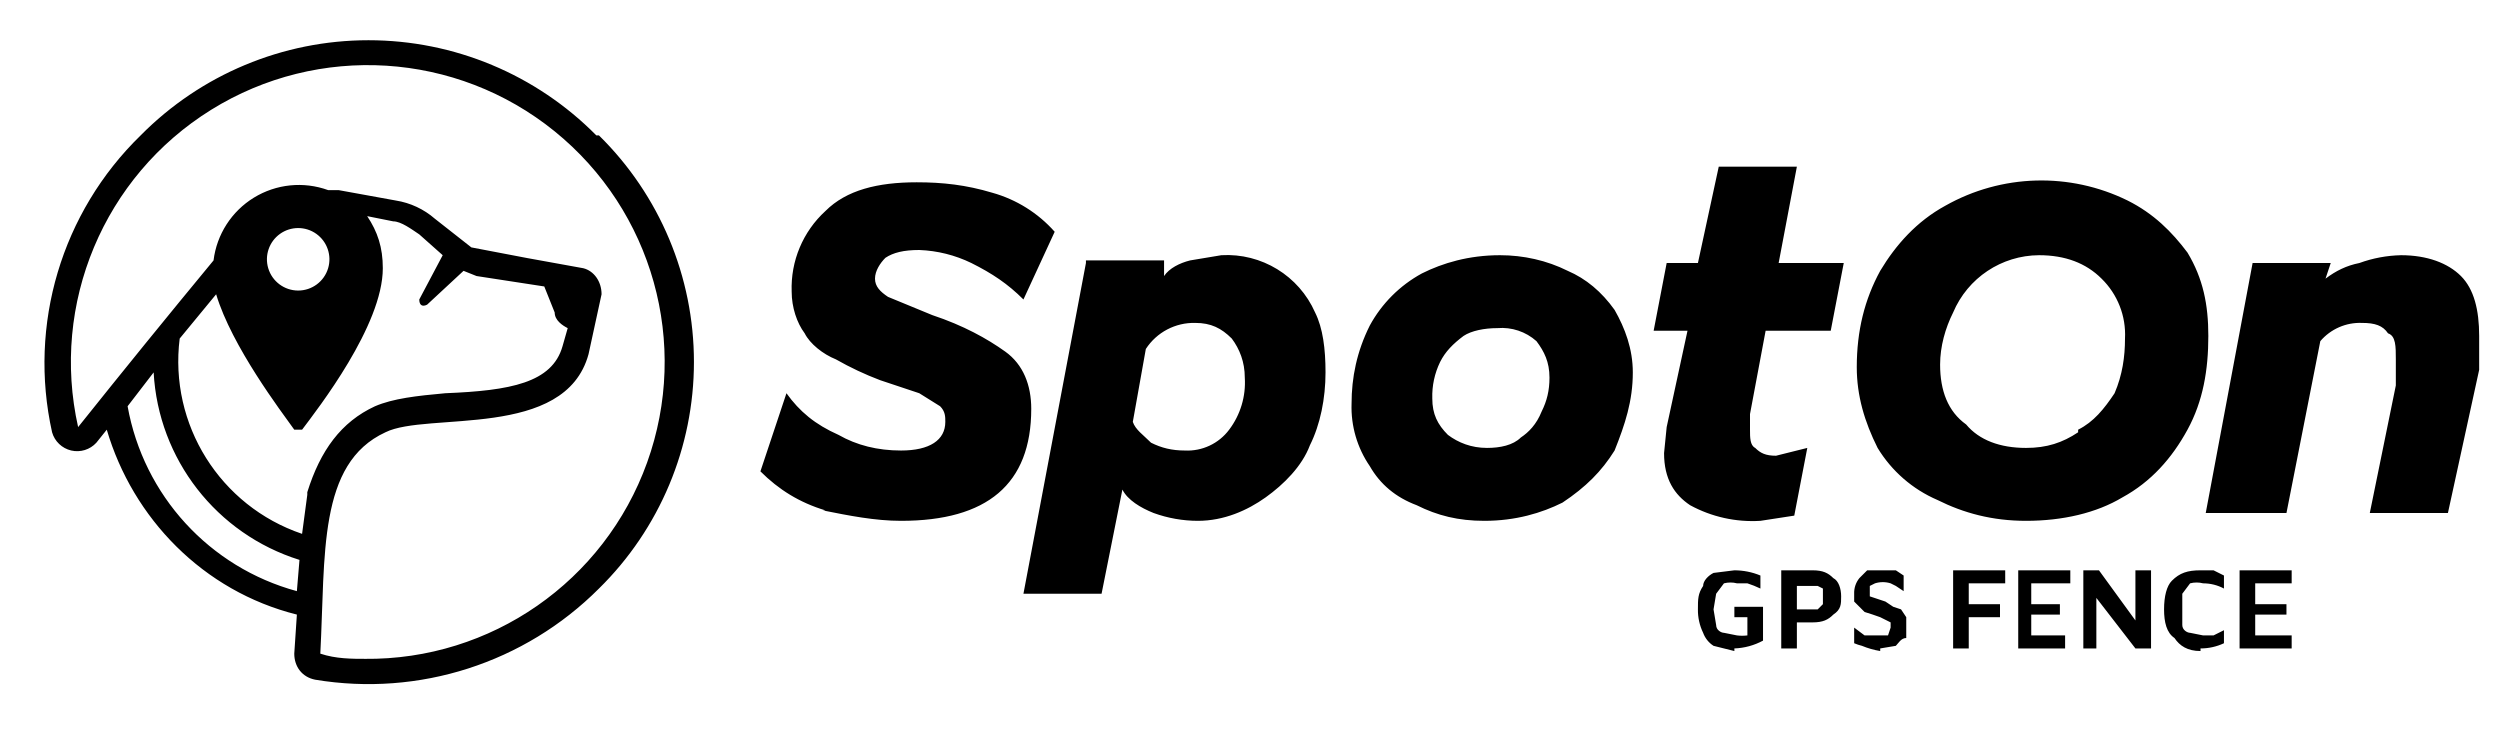
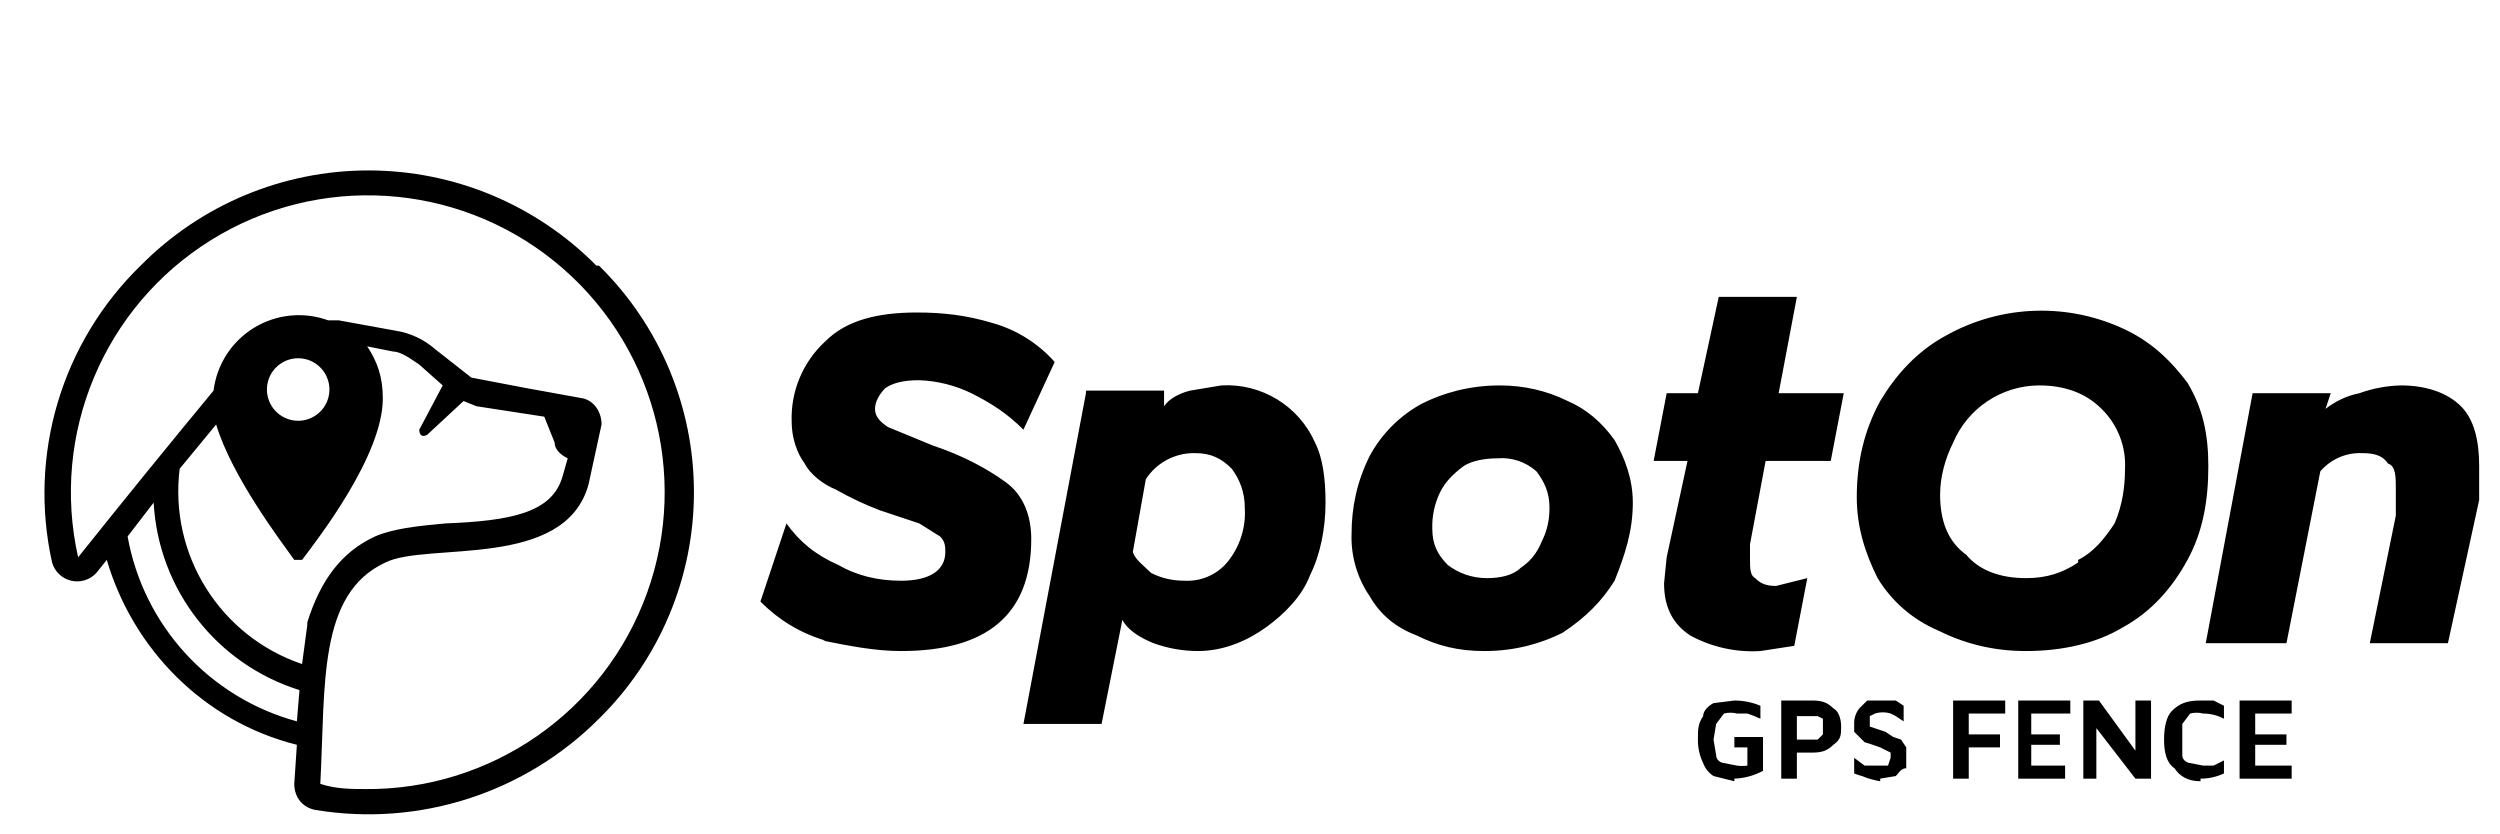
- <svg xmlns="http://www.w3.org/2000/svg" width="96" height="28" viewBox="0 0 96 28" aria-labelledby="spoton-logo-title" role="img">
+ <svg xmlns="http://www.w3.org/2000/svg" height="32" viewBox="0 -5 96 32" aria-labelledby="spoton-logo-title" role="img">
  <path d="M14.1 25.3c-.6 0-1.2 0-1.8-.2.2-3.8-.1-7.3 2.5-8.5 1.6-.8 6.9.3 7.8-3l.5-2.3c0-.5-.3-.9-.7-1a231.7 231.7 0 0 1-4.3-.8l-1.4-1.1a3 3 0 0 0-1.5-.7L13 7.3h-.4A3.3 3.3 0 0 0 8.2 10 490 490 0 0 0 3 16.4a11.4 11.4 0 1 1 11 8.9Zm-3.8-15a1.2 1.2 0 1 1 2.3 0 1.2 1.2 0 0 1-2.3 0Zm1.5 8.7-.2 1.5A7 7 0 0 1 6.9 13l1.4-1.7c.6 2 2.5 4.5 3 5.2h.3c.6-.8 3.1-4 3.1-6.2 0-.8-.2-1.4-.6-2l1 .2c.3 0 .7.3 1 .5l.9.8-.9 1.7c0 .2.1.3.3.2l1.4-1.3.5.2 2.6.4.4 1c0 .3.3.5.5.6l-.2.7c-.4 1.4-2 1.7-4.5 1.8-1.1.1-2 .2-2.7.5-1.3.6-2.1 1.7-2.6 3.3Zm-.4 3.7a9 9 0 0 1-6.5-7.1l1-1.3a8 8 0 0 0 5.6 7.2l-.1 1.2ZM22.9 5.2a12.3 12.3 0 0 0-17.5 0A12.2 12.2 0 0 0 2 16.6a1 1 0 0 0 1.7.4l.4-.5c1 3.4 3.7 6.2 7.3 7.1l-.1 1.5c0 .5.3.9.8 1A12.5 12.5 0 0 0 23 22.6a12.2 12.2 0 0 0 0-17.4Zm8.8 14.4c-1-.3-1.8-.8-2.5-1.5l1-3c.5.7 1.1 1.2 2 1.6.7.4 1.5.6 2.4.6 1.1 0 1.7-.4 1.7-1.1 0-.2 0-.4-.2-.6l-.8-.5-1.5-.5a12 12 0 0 1-1.7-.8c-.5-.2-1-.6-1.2-1-.3-.4-.5-1-.5-1.6a4 4 0 0 1 1.3-3.1c.8-.8 2-1.1 3.5-1.1 1 0 1.9.1 2.9.4a5 5 0 0 1 2.4 1.5l-1.2 2.6c-.6-.6-1.2-1-2-1.4a5 5 0 0 0-2-.5c-.6 0-1 .1-1.3.3-.2.2-.4.5-.4.8 0 .3.2.5.5.7l1.7.7c1.2.4 2.1.9 2.8 1.4.7.5 1 1.3 1 2.2 0 2.9-1.7 4.3-5 4.3-1 0-2-.2-3-.4Zm15.5-3.1a3 3 0 0 0 .6-2c0-.6-.2-1.1-.5-1.5-.4-.4-.8-.6-1.4-.6a2.2 2.2 0 0 0-1.9 1l-.5 2.8c.1.3.4.5.7.8.4.2.8.3 1.3.3a2 2 0 0 0 1.7-.8ZM41.7 10h3v.6c.2-.3.6-.5 1-.6l1.2-.2a3.7 3.7 0 0 1 3.6 2.2c.3.6.4 1.4.4 2.3 0 1-.2 2-.6 2.8-.3.8-1 1.5-1.7 2S47 20 46 20a5 5 0 0 1-1.7-.3c-.5-.2-1-.5-1.2-.9l-.8 4h-3l2.4-12.7Zm16.7 6.8c.3-.2.6-.5.8-1 .2-.4.3-.8.3-1.3 0-.6-.2-1-.5-1.4a2 2 0 0 0-1.5-.5c-.5 0-1 .1-1.3.3-.4.3-.7.6-.9 1a3 3 0 0 0-.3 1.4c0 .6.2 1 .6 1.4.4.3.9.5 1.5.5.5 0 1-.1 1.3-.4Zm-4 2.6c-.8-.3-1.4-.8-1.8-1.5a4 4 0 0 1-.7-2.4c0-1 .2-2 .7-3a5 5 0 0 1 2-2c.8-.4 1.8-.7 3-.7.9 0 1.8.2 2.6.6.7.3 1.3.8 1.8 1.5.4.7.7 1.5.7 2.4 0 1.1-.3 2-.7 3-.5.8-1.1 1.4-2 2-.8.4-1.8.7-3 .7-1 0-1.8-.2-2.6-.6Zm10.5 0c-.6-.4-1-1-1-2l.1-1 .8-3.7h-1.3l.5-2.6h1.2l.8-3.7h3l-.7 3.7h2.5l-.5 2.6h-2.5l-.6 3.2v.6c0 .3 0 .6.2.7.2.2.4.3.8.3l1.2-.3-.5 2.6-1.3.2a5 5 0 0 1-2.7-.6Zm14.9-2.9c.6-.3 1-.8 1.4-1.4.3-.7.4-1.4.4-2.1a3 3 0 0 0-.9-2.3c-.6-.6-1.4-.9-2.4-.9A3.6 3.6 0 0 0 75 12c-.3.6-.5 1.3-.5 2 0 1 .3 1.8 1 2.3.5.6 1.3.9 2.3.9.8 0 1.4-.2 2-.6Zm-5.4 2.7a5 5 0 0 1-2.3-2c-.5-1-.8-2-.8-3.1 0-1.4.3-2.6.9-3.7.6-1 1.4-1.9 2.5-2.5a7.5 7.5 0 0 1 7-.2c1 .5 1.7 1.2 2.3 2 .6 1 .8 2 .8 3.2 0 1.3-.2 2.5-.8 3.6-.6 1.1-1.4 2-2.5 2.6-1 .6-2.3.9-3.7.9-1.3 0-2.4-.3-3.4-.8Zm12.1-9.1h3l-.2.6c.4-.3.8-.5 1.3-.6a5 5 0 0 1 1.6-.3c1 0 1.8.3 2.3.8.5.5.7 1.3.7 2.3v1.3L94 19.7h-3l1-4.9v-1c0-.5 0-.9-.3-1-.2-.3-.5-.4-1-.4a2 2 0 0 0-1.6.7l-1.3 6.6h-3.1l1.8-9.6ZM66.6 25l-.8-.2a1 1 0 0 1-.4-.5 2 2 0 0 1-.2-.9c0-.4 0-.6.2-.9 0-.2.2-.4.4-.5l.8-.1a2.6 2.6 0 0 1 1 .2v.5a4 4 0 0 0-.5-.2h-.4a1 1 0 0 0-.5 0l-.3.4-.1.6.1.6c0 .2.2.3.3.3l.5.1a1.6 1.6 0 0 0 .4 0v-.7h-.5v-.4h1.1v1.3a2.5 2.5 0 0 1-1.1.3Zm2.4-1.6h.8l.2-.2v-.6l-.2-.1H69v.9Zm0 .5v1h-.6v-3h1.2c.4 0 .6.1.8.3.2.1.3.4.3.7 0 .3 0 .5-.3.7-.2.2-.4.3-.8.3H69Zm3.2 1.1a3.2 3.2 0 0 1-.7-.2 2 2 0 0 1-.3-.1v-.6l.4.3h.9l.1-.3v-.2l-.4-.2a11.4 11.4 0 0 0-.6-.2l-.2-.2-.2-.2v-.3a.9.9 0 0 1 .2-.6l.3-.3h1.1l.3.2v.6l-.3-.2-.2-.1a1 1 0 0 0-.6 0l-.2.1v.4l.3.1.3.1.3.2.3.1.2.3v.8c-.2 0-.3.2-.4.3l-.6.1Zm2.8-.1v-3h2v.5h-1.4v.8h1.2v.5h-1.2v1.2H75Zm2.5 0v-3h2v.5H78v.8h1.1v.4H78v.8h1.3v.5h-2Zm2.5 0v-3h.6l1.6 2.2-.2.4v-2.6h.6v3H82l-1.7-2.2.2-.3v2.5H80Zm4.5.1c-.5 0-.8-.2-1-.5-.3-.2-.4-.6-.4-1.1 0-.5.1-.9.3-1.1.3-.3.6-.4 1.1-.4h.5l.4.2v.5a1.7 1.7 0 0 0-.8-.2 1 1 0 0 0-.5 0l-.3.4V24c0 .2.2.3.3.3l.5.1h.4l.4-.2v.5a2.1 2.1 0 0 1-.9.2Zm1.5-.1v-3h2v.5h-1.4v.8h1.2v.4h-1.2v.8H88v.5h-2Z" />
</svg>
